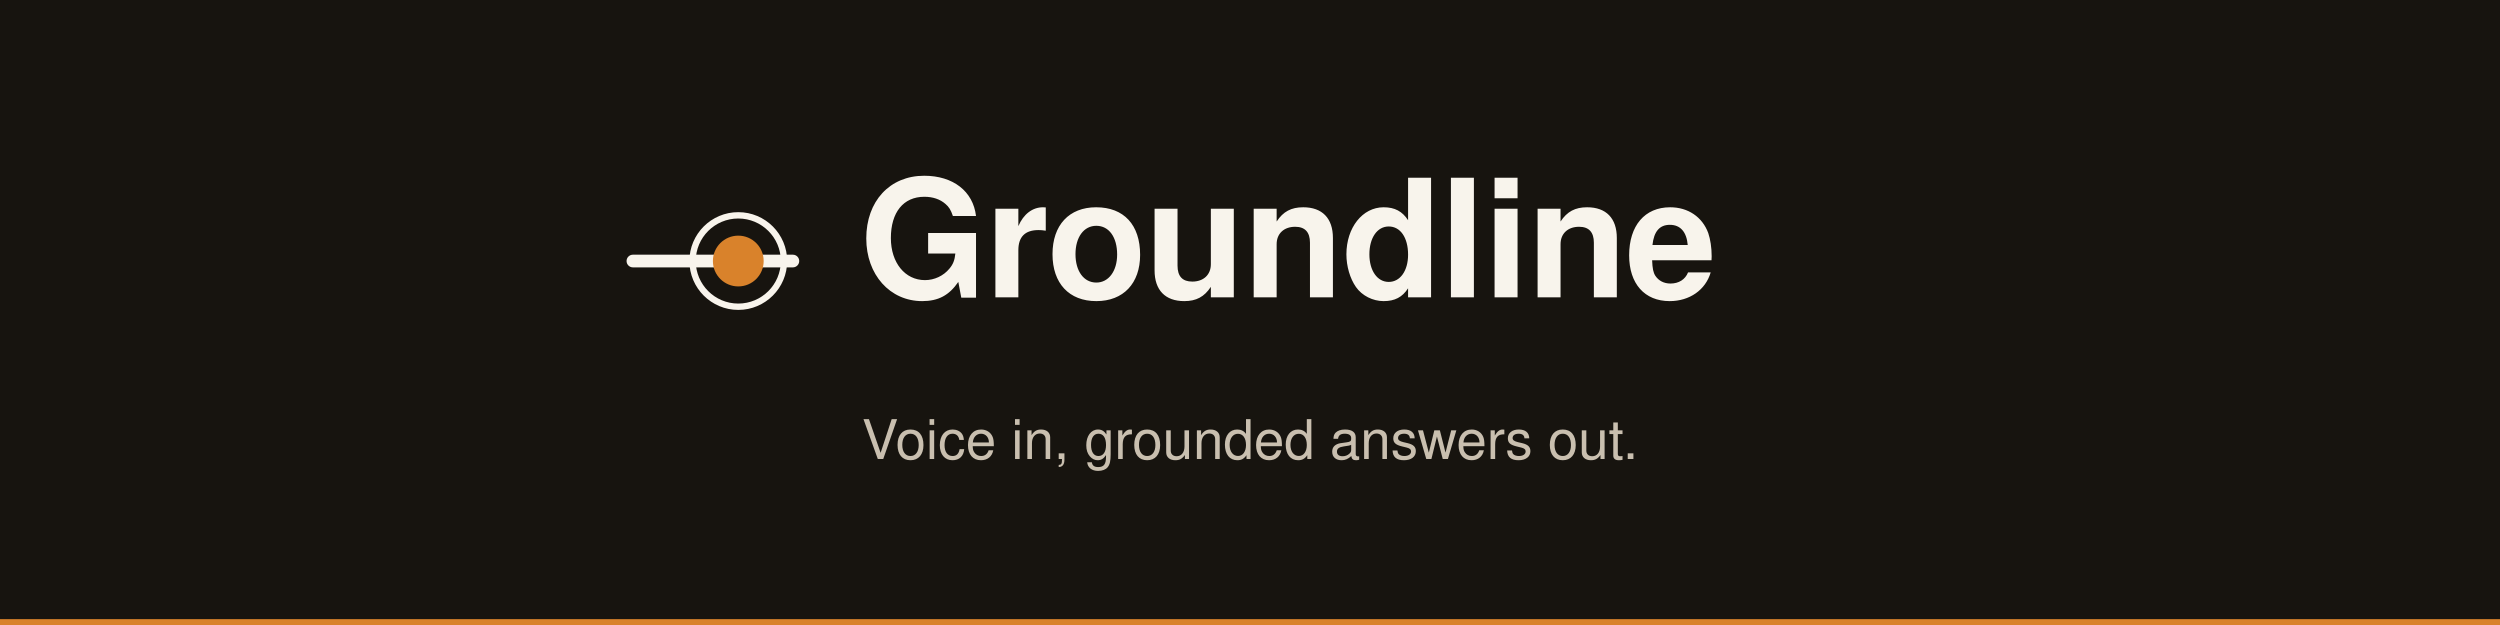
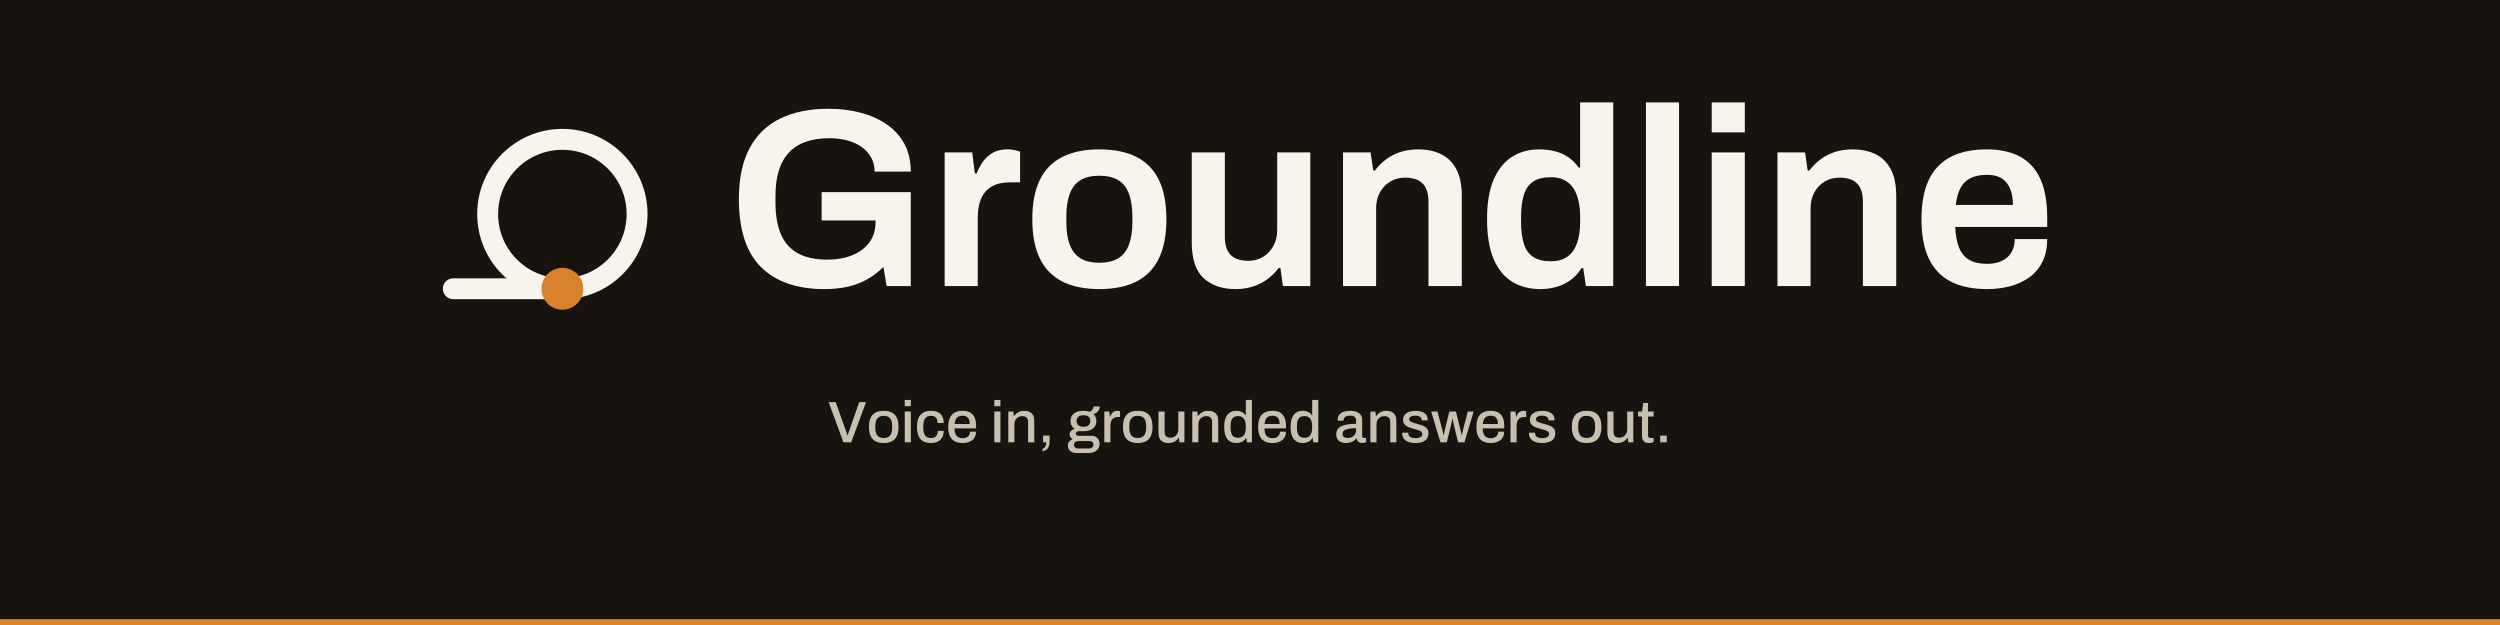
<svg xmlns="http://www.w3.org/2000/svg" viewBox="0 0 1280 320">
  <rect width="1280" height="320" fill="#17140F" />
-   <g transform="translate(300,55) scale(1.3)">
-     <rect x="16" y="58" width="68" height="5" rx="2.5" fill="#F8F4EC" />
-     <circle cx="60" cy="60.5" r="18" fill="none" stroke="#F8F4EC" stroke-width="2.5" />
-     <circle cx="60" cy="60.5" r="10" fill="#D9822B" />
+   <g transform="scale(1.7)">
+     <rect x="133.37" y="83.82" width="36.00" height="6.30" rx="3.15" fill="#F8F4EC" />
+     <circle cx="169.37" cy="64.47" r="22.50" fill="none" stroke="#F8F4EC" stroke-width="6.30" />
+     <circle cx="169.375" cy="86.974" r="6.30" fill="#D9822B" />
  </g>
-   <text x="440" y="133" dominant-baseline="central" font-family="Helvetica Neue, Helvetica, Arial, sans-serif" font-weight="700" font-size="84" letter-spacing="-1" fill="#F8F4EC">Groundline</text>
-   <text x="640" y="235" text-anchor="middle" font-family="Helvetica Neue, Helvetica, Arial, sans-serif" font-weight="400" font-size="28" fill="#C9BFAF">Voice in, grounded answers out.</text>
+   <g transform="translate(371.54,146.45) scale(0.13,-0.13)" fill="#F8F4EC">
+     <path transform="translate(0,0)" d="M388 -12Q227.587 -12 139.859 73.989Q52.13 159.978 52.13 343.109Q52.13 463.783 93.902 542.337Q135.674 620.891 214.772 659.554Q293.87 698.217 404.848 698.217Q471.5 698.217 530.098 683.054Q588.696 667.891 633.631 637.174Q678.566 606.456 703.783 560.13Q729 513.804 729 450.587H586.63Q586.63 482.391 572.565 507.076Q558.5 531.761 533.815 548.717Q509.13 565.674 477.163 573.956Q445.196 582.239 409.391 582.239Q356.131 582.239 315.881 568.174Q275.631 554.108 249.001 525.532Q222.37 496.956 209.251 454.587Q196.131 412.217 196.131 355.5V329.826Q196.131 252.196 218.533 201.989Q240.935 151.783 286.24 127.881Q331.544 103.979 398.696 103.979Q455.087 103.979 497.956 121.163Q540.826 138.348 565.511 171.272Q590.195 204.196 590.195 251.587V258.261H378.044V369.739H729V0H633.718L621.522 75.13Q591.413 45.565 557.087 26.228Q522.761 6.891 481.435 -2.554Q440.109 -12 388 -12Z" />
+     <path transform="translate(798,0)" d="M64.456 0V526.217H173.087L183.414 443.544H190.414Q200.74 469.087 215.892 490.533Q231.044 511.978 254.479 525.152Q277.914 538.326 310.588 538.326Q327.022 538.326 340.794 535.217Q354.566 532.109 361.566 529V408.347H321.631Q290.522 408.347 266.685 399.847Q242.848 391.347 226.674 373.51Q210.501 355.674 202.664 329.054Q194.827 302.434 194.827 267.087V0Z" />
+     <path transform="translate(1169,0)" d="M302.696 -12Q216.261 -12 157.337 17.609Q98.413 47.217 68.544 108.272Q38.674 169.326 38.674 263.109Q38.674 357.891 68.544 418.446Q98.413 479 157.337 508.609Q216.261 538.217 302.696 538.217Q390.022 538.217 448.555 508.609Q507.087 479 536.957 418.446Q566.827 357.891 566.827 263.109Q566.827 169.326 536.957 108.272Q507.087 47.217 448.555 17.609Q390.022 -12 302.696 -12ZM302.696 91.805Q349.283 91.805 377.967 109.761Q406.652 127.718 419.772 163.859Q432.891 200 432.891 253.717V272.391Q432.891 326.109 419.772 362.304Q406.652 398.5 377.967 416.456Q349.283 434.413 302.696 434.413Q256.109 434.413 227.479 416.456Q198.848 398.5 185.729 362.304Q172.609 326.109 172.609 272.391V253.717Q172.609 200 185.729 163.859Q198.848 127.718 227.479 109.761Q256.109 91.805 302.696 91.805Z" />
+     <path transform="translate(1775,0)" d="M233.087 -12Q155.13 -12 107.902 30.641Q60.674 73.283 60.674 172.631V526.217H191.044V194.848Q191.044 168.152 197.327 150.142Q203.609 132.131 215.62 120.794Q227.631 109.457 245.087 104.402Q262.544 99.348 283.892 99.348Q316.022 99.348 341.652 114.859Q367.283 130.37 382.239 157.837Q397.196 185.304 397.196 219.783V526.217H527.566V0H419.826L409.826 71.087H402.826Q384.718 46.544 359.674 27.772Q334.631 9 302.75 -1.5Q270.87 -12 233.087 -12Z" />
+     <path transform="translate(2367,0)" d="M64.456 0V526.217H173.087L183.414 455.13H190.414Q208.74 479.891 233.62 498.609Q258.501 517.326 290.272 527.772Q322.044 538.217 359.827 538.217Q411.24 538.217 449.957 519.62Q488.675 501.022 510.457 460.587Q532.24 420.152 532.24 353.587V0H400.978V331.369Q400.978 358.174 394.696 376.13Q388.413 394.087 376.402 405.424Q364.391 416.761 346.989 421.815Q329.587 426.869 308.131 426.869Q276 426.869 250.37 411.358Q224.74 395.848 209.783 368.88Q194.827 341.913 194.827 306.435V0Z" />
+     <path transform="translate(2960,0)" d="M249.196 -12Q184.544 -12 137.217 17.163Q89.891 46.326 64.283 107.38Q38.674 168.435 38.674 264.109Q38.674 358.783 64.728 419.337Q90.783 479.891 137.217 509.054Q183.652 538.217 242.957 538.217Q278.087 538.217 307.707 530.38Q337.326 522.544 360.272 506.37Q383.217 490.196 399.109 466.522H405.217V723.217H535.588V0H427.957L417.522 70.544H410.522Q385.196 29.109 342.75 8.554Q300.304 -12 249.196 -12ZM289.805 97.566Q330.609 97.566 355.902 116.131Q381.196 134.696 393.315 169.555Q405.435 204.413 405.435 254.13V269.304Q405.435 306.565 398.652 336.424Q391.87 366.282 377.804 386.685Q363.739 407.087 341.837 417.869Q319.935 428.652 289.805 428.652Q246.326 428.652 220.642 411.641Q194.957 394.63 183.783 359.598Q172.609 324.565 172.609 271.283V253.043Q172.609 200.652 183.783 166.065Q194.957 131.479 220.642 114.522Q246.326 97.566 289.805 97.566Z" />
+     <path transform="translate(3560,0)" d="M64.456 0V723.217H194.827V0Z" />
+     <path transform="translate(3819,0)" d="M64.456 605.152V723.217H194.827V605.152ZM64.456 0V526.217H194.827V0Z" />
+     <path transform="translate(4078,0)" d="M64.456 0V526.217H173.087L183.414 455.13H190.414Q208.74 479.891 233.62 498.609Q258.501 517.326 290.272 527.772Q322.044 538.217 359.827 538.217Q411.24 538.217 449.957 519.62Q488.675 501.022 510.457 460.587Q532.24 420.152 532.24 353.587V0H400.978V331.369Q400.978 358.174 394.696 376.13Q388.413 394.087 376.402 405.424Q364.391 416.761 346.989 421.815Q329.587 426.869 308.131 426.869Q276 426.869 250.37 411.358Q224.74 395.848 209.783 368.88Q194.827 341.913 194.827 306.435V0Z" />
+     <path transform="translate(4671,0)" d="M296.87 -12Q211.674 -12 154.207 17.5Q96.739 47 67.707 108.0Q38.674 169 38.674 263.109Q38.674 357.891 67.652 418.446Q96.631 479 153.772 508.609Q210.913 538.217 295.566 538.217Q373.631 538.217 426.761 509.609Q479.892 481 506.87 421.783Q533.849 362.565 533.849 268.456V232.674H171.718Q173.501 185.087 186.229 152.402Q198.957 119.718 226.022 103.544Q253.087 87.37 297.326 87.37Q320.761 87.37 340.598 93.37Q360.435 99.37 375.055 111.652Q389.674 123.935 397.794 142.391Q405.913 160.848 405.913 184.87H533.849Q533.849 135.196 516.294 98.087Q498.74 60.978 466.751 36.707Q434.762 12.435 391.512 0.217Q348.261 -12 296.87 -12ZM173.609 319.544H398.805Q398.805 351.239 391.468 373.533Q384.131 395.826 370.848 410.445Q357.566 425.065 338.837 431.511Q320.109 437.956 296.435 437.956Q258.087 437.956 232.077 425.174Q206.066 412.391 192.283 386.206Q178.501 360.022 173.609 319.544Z" />
+   </g>
+   <g transform="translate(423.96,226.47) scale(0.03,-0.03)" fill="#C9BFAF">
+     <path transform="translate(0,0)" d="M263.405 0 10 686H130.812L300.866 206.703Q305.839 194.514 310.933 178.839Q316.028 163.163 321.122 148.745Q326.217 134.326 329.946 123.137H335.433Q339.406 133.569 344 147.609Q348.595 161.65 353.811 176.947Q359.027 192.244 363.757 205.946L532.324 686H648.596L395.19 0Z" />
+     <path transform="translate(659,0)" d="M291.46 -12Q208.865 -12 152.568 17.5Q96.27 47 67.757 108.0Q39.243 169 39.243 263Q39.243 358 67.757 418.5Q96.27 479 152.568 508.5Q208.865 538 291.46 538Q375.055 538 430.852 508.5Q486.65 479 515.163 418.5Q543.677 358 543.677 263Q543.677 169 515.163 108.0Q486.65 47 430.852 17.5Q375.055 -12 291.46 -12ZM291.46 74.136Q341.163 74.136 373.095 93.487Q405.027 112.839 420.473 152.893Q435.919 192.946 435.919 254.054V271.946Q435.919 333.297 420.473 373.229Q405.027 413.161 373.095 432.513Q341.163 451.864 291.46 451.864Q241.757 451.864 209.825 432.513Q177.893 413.161 162.447 373.229Q147.001 333.297 147.001 271.946V254.054Q147.001 192.946 162.447 152.893Q177.893 112.839 209.825 93.487Q241.757 74.136 291.46 74.136Z" />
+     <path transform="translate(1242,0)" d="M66.946 616.729V723H170.947V616.729ZM66.946 0V526H170.947V0Z" />
+     <path transform="translate(1480,0)" d="M276.217 -12Q197.379 -12 144.338 17.622Q91.297 47.243 64.541 108.365Q37.784 169.486 37.784 263Q37.784 356.784 64.797 417.527Q91.811 478.27 145.216 508.135Q198.622 538 277.433 538Q331.163 538 371.311 524.514Q411.46 511.027 439.136 484.284Q466.812 457.541 480.474 418.905Q494.136 380.27 494.136 330.216H388.865Q388.865 372.081 377.013 398.878Q365.162 425.675 340.23 439.148Q315.297 452.621 275.433 452.621Q233.217 452.621 204.055 433.377Q174.893 414.134 159.839 374.324Q144.785 334.513 144.785 271.189V254.054Q144.785 192.946 159.353 152.514Q173.92 112.082 203.596 92.731Q233.271 73.379 278.73 73.379Q318.568 73.379 343.5 87.582Q368.432 101.785 380.919 129.582Q393.405 157.379 393.405 195.784H494.136Q494.136 149.459 480.474 111.067Q466.812 72.675 439.393 45.189Q411.974 17.703 371.203 2.851Q330.433 -12 276.217 -12Z" />
+     <path transform="translate(2012,0)" d="M284.676 -12Q203.838 -12 149.176 17.5Q94.514 47 66.878 108.0Q39.243 169 39.243 263Q39.243 358 66.878 418.5Q94.514 479 149.541 508.5Q204.568 538 286.622 538Q361.649 538 412.419 509.378Q463.19 480.757 488.946 423.095Q514.703 365.432 514.703 276.54V237.135H146.245Q147.758 180.595 162.826 143.446Q177.893 106.298 208.312 88.704Q238.73 71.109 286.163 71.109Q314.757 71.109 337.675 78.568Q360.594 86.028 376.932 100.352Q393.27 114.676 402.256 135.379Q411.243 156.081 411.486 181.568H513.487Q513.244 135.459 496.96 99.432Q480.676 63.405 450.514 38.675Q420.352 13.946 378.352 0.973Q336.352 -12 284.676 -12ZM147.758 312.676H406.432Q406.432 351.514 397.594 378.284Q388.756 405.054 372.824 422.121Q356.892 439.188 334.851 446.661Q312.811 454.134 285.406 454.134Q242.514 454.134 213.096 439.067Q183.677 423.999 167.974 392.743Q152.272 361.486 147.758 312.676Z" />
+     <path transform="translate(2771,0)" d="M66.946 616.729V723H170.947V616.729ZM66.946 0V526H170.947V0Z" />
+     <path transform="translate(3009,0)" d="M66.946 0V526H152.65L161.677 451.379H168.677Q188.136 479.514 213.852 498.865Q239.568 518.216 271.433 528.108Q303.298 538 340.812 538Q390.812 538 428.947 520.608Q467.082 503.216 488.717 464.189Q510.352 425.162 510.352 359.378V0H405.594V342.729Q405.594 373.161 398.243 392.999Q390.892 412.837 377.175 424.702Q363.459 436.566 344.122 441.566Q324.784 446.566 301.568 446.566Q266.135 446.566 236.352 429.35Q206.568 412.134 188.758 381.094Q170.947 350.054 170.947 307.703V0Z" />
+     <path transform="translate(3582,0)" d="M78.757 -154.487V-108.838Q101.081 -104.595 114.622 -89.203Q128.163 -73.811 134.811 -50.662Q141.46 -27.514 141.46 0H87.973V115.596H198.893V11Q198.893 -46.757 181.487 -80.933Q164.082 -115.108 136.501 -131.784Q108.919 -148.46 78.757 -154.487Z" />
+     <path transform="translate(4075,0)" d="M154.919 -182Q118.703 -182 87.216 -167.149Q55.73 -152.297 36.73 -123.946Q17.73 -95.595 17.73 -56.081Q17.73 -12.081 42.5 15.365Q67.27 42.81 100.216 56.54Q76 68.297 61.743 89.026Q47.486 109.756 47.486 136.783Q47.486 173.567 74.27 196.797Q101.054 220.026 137.297 227.27Q101.757 250.026 82.257 285.175Q62.757 320.324 62.757 364.135Q62.757 416.703 87.919 455.473Q113.081 494.243 162.5 516.122Q211.919 538 283.19 538Q313.649 538 341.135 533.635Q368.622 529.27 390.865 520.541Q425.865 538.622 441.176 564.392Q456.486 590.163 459.189 612.027H561.406Q560.92 579.459 547.663 552.824Q534.406 526.189 510.771 508.567Q487.136 490.946 453.623 483.919Q478.866 461.189 491.623 430.554Q504.379 399.919 504.379 364.135Q504.379 311.81 479.974 272.662Q455.568 233.513 407.406 211.513Q359.244 189.513 287.73 189.513H206.001Q181.839 189.513 167.542 179.662Q153.245 169.81 153.245 149.919Q153.245 133.27 167.15 122.176Q181.055 111.081 204.19 111.081H425.677Q484.19 111.081 521.961 72.338Q559.731 33.595 559.731 -25.919Q559.731 -69.946 537.204 -105.338Q514.677 -140.73 474.501 -161.365Q434.325 -182 381.001 -182ZM188.946 -105.188H379.757Q401.19 -105.188 418 -96.986Q434.811 -88.783 444.77 -74.229Q454.73 -59.675 454.73 -42Q454.73 -11.622 436.162 5.026Q417.595 21.675 390.676 21.675H188.946Q161.055 21.675 141.893 3.526Q122.731 -14.622 122.731 -42Q122.731 -70.351 141.515 -87.77Q160.298 -105.188 188.946 -105.188ZM283.946 265.054Q342.784 265.054 371.838 291.378Q400.892 317.703 400.892 364.135Q400.892 410.567 371.838 436.513Q342.784 462.459 283.946 462.459Q225.352 462.459 196.177 436.513Q167.001 410.567 167.001 364.135Q167.001 334.162 179.717 311.703Q192.434 289.243 218.487 277.149Q244.541 265.054 283.946 265.054Z" />
+     <path transform="translate(4648,0)" d="M66.946 0V526H152.893L161.677 441.054H168.434Q177.461 465.811 191.717 487.797Q205.974 509.784 229.461 523.892Q252.947 538 287.163 538Q302.677 538 315.569 535.243Q328.461 532.486 334.974 529.73V432.485H300.163Q267.704 432.485 243.339 422.404Q218.974 412.323 202.717 392.621Q186.461 372.918 178.704 345.067Q170.947 317.215 170.947 282.432V0Z" />
+     <path transform="translate(4994,0)" d="M291.46 -12Q208.865 -12 152.568 17.5Q96.27 47 67.757 108.0Q39.243 169 39.243 263Q39.243 358 67.757 418.5Q96.27 479 152.568 508.5Q208.865 538 291.46 538Q375.055 538 430.852 508.5Q486.65 479 515.163 418.5Q543.677 358 543.677 263Q543.677 169 515.163 108.0Q486.65 47 430.852 17.5Q375.055 -12 291.46 -12ZM291.46 74.136Q341.163 74.136 373.095 93.487Q405.027 112.839 420.473 152.893Q435.919 192.946 435.919 254.054V271.946Q435.919 333.297 420.473 373.229Q405.027 413.161 373.095 432.513Q341.163 451.864 291.46 451.864Q241.757 451.864 209.825 432.513Q177.893 413.161 162.447 373.229Q147.001 333.297 147.001 271.946V254.054Q147.001 192.946 162.447 152.893Q177.893 112.839 209.825 93.487Q241.757 74.136 291.46 74.136Z" />
+     <path transform="translate(5577,0)" d="M232 -12Q156.243 -12 109.351 28.284Q62.459 68.568 62.459 166.622V526H166.461V183.271Q166.461 152.839 173.812 133.001Q181.163 113.163 194.879 101.298Q208.596 89.434 227.933 84.434Q247.271 79.434 270.487 79.434Q305.919 79.434 335.581 96.65Q365.243 113.866 383.175 145.406Q401.108 176.946 401.108 218.297V526H505.109V0H420.162L411.135 74.621H404.135Q384.675 46.486 359.081 27.135Q333.486 7.784 301.5 -2.108Q269.514 -12 232 -12Z" />
+     <path transform="translate(6149,0)" d="M66.946 0V526H152.65L161.677 451.379H168.677Q188.136 479.514 213.852 498.865Q239.568 518.216 271.433 528.108Q303.298 538 340.812 538Q390.812 538 428.947 520.608Q467.082 503.216 488.717 464.189Q510.352 425.162 510.352 359.378V0H405.594V342.729Q405.594 373.161 398.243 392.999Q390.892 412.837 377.175 424.702Q363.459 436.566 344.122 441.566Q324.784 446.566 301.568 446.566Q266.135 446.566 236.352 429.35Q206.568 412.134 188.758 381.094Q170.947 350.054 170.947 307.703V0Z" />
+     <path transform="translate(6722,0)" d="M248 -12Q183.514 -12 136.635 17.0Q89.757 46 64.5 107.243Q39.243 168.486 39.243 265.459Q39.243 359.73 65.0 419.865Q90.757 480 136.878 509.0Q183 538 242.703 538Q278.216 538 308.095 530.0Q337.973 522 361.338 505.135Q384.703 488.27 401.432 462.325H407.675V723H511.677V0H426.73L417.459 72.432H410.459Q384.486 29.973 341.622 8.986Q298.757 -12 248 -12ZM276.757 77.92Q323.135 77.92 351.811 98.623Q380.486 119.325 394.081 158.609Q407.675 197.892 407.675 254.757V269.459Q407.675 316.729 398.608 350.891Q389.541 385.053 372.608 406.418Q355.676 427.783 331.838 437.931Q308.001 448.08 278.46 448.08Q231.514 448.08 202.582 429.485Q173.65 410.891 160.326 371.715Q147.001 332.54 147.001 271.189V253.297Q147.001 191.487 160.812 152.69Q174.623 113.893 203.312 95.906Q232.001 77.92 276.757 77.92Z" />
+     <path transform="translate(7301,0)" d="M284.676 -12Q203.838 -12 149.176 17.5Q94.514 47 66.878 108.0Q39.243 169 39.243 263Q39.243 358 66.878 418.5Q94.514 479 149.541 508.5Q204.568 538 286.622 538Q361.649 538 412.419 509.378Q463.19 480.757 488.946 423.095Q514.703 365.432 514.703 276.54V237.135H146.245Q147.758 180.595 162.826 143.446Q177.893 106.298 208.312 88.704Q238.73 71.109 286.163 71.109Q314.757 71.109 337.675 78.568Q360.594 86.028 376.932 100.352Q393.27 114.676 402.256 135.379Q411.243 156.081 411.486 181.568H513.487Q513.244 135.459 496.96 99.432Q480.676 63.405 450.514 38.675Q420.352 13.946 378.352 0.973Q336.352 -12 284.676 -12ZM147.758 312.676H406.432Q406.432 351.514 397.594 378.284Q388.756 405.054 372.824 422.121Q356.892 439.188 334.851 446.661Q312.811 454.134 285.406 454.134Q242.514 454.134 213.096 439.067Q183.677 423.999 167.974 392.743Q152.272 361.486 147.758 312.676Z" />
+     <path transform="translate(7855,0)" d="M248 -12Q183.514 -12 136.635 17.0Q89.757 46 64.5 107.243Q39.243 168.486 39.243 265.459Q39.243 359.73 65.0 419.865Q90.757 480 136.878 509.0Q183 538 242.703 538Q278.216 538 308.095 530.0Q337.973 522 361.338 505.135Q384.703 488.27 401.432 462.325H407.675V723H511.677V0H426.73L417.459 72.432H410.459Q384.486 29.973 341.622 8.986Q298.757 -12 248 -12ZM276.757 77.92Q323.135 77.92 351.811 98.623Q380.486 119.325 394.081 158.609Q407.675 197.892 407.675 254.757V269.459Q407.675 316.729 398.608 350.891Q389.541 385.053 372.608 406.418Q355.676 427.783 331.838 437.931Q308.001 448.08 278.46 448.08Q231.514 448.08 202.582 429.485Q173.65 410.891 160.326 371.715Q147.001 332.54 147.001 271.189V253.297Q147.001 191.487 160.812 152.69Q174.623 113.893 203.312 95.906Q232.001 77.92 276.757 77.92Z" />
+     <path transform="translate(8639,0)" d="M200.486 -12Q175.081 -12 146.095 -5.77Q117.108 0.459 91.581 16.067Q66.054 31.675 50.149 60.567Q34.243 89.459 34.243 134.784Q34.243 189.027 59.216 224.162Q84.189 259.297 129.27 279.311Q174.351 299.325 236.675 307.338Q298.999 315.352 372.702 315.352V367.108Q372.702 393.27 364.121 412.972Q355.54 432.675 333.392 443.783Q311.243 454.891 268.892 454.891Q227.271 454.891 203.474 444.553Q179.677 434.215 170.339 418.418Q161.001 402.621 161.001 384.73V370H60.514Q59.514 375 59.514 380.0Q59.514 385 59.514 392Q59.514 438.703 86.27 471.459Q113.027 504.216 160.905 521.108Q208.784 538 271.541 538Q340.379 538 385.663 518.608Q430.946 499.216 453.825 463.311Q476.703 427.405 476.703 376.108V108.65Q476.703 89.65 486.487 81.893Q496.271 74.136 509.271 74.136H544.919V3.757Q532.974 -1.216 514.946 -6.108Q496.919 -11 472.568 -11Q446.325 -11 427.77 -1.527Q409.216 7.946 397.77 25.284Q386.324 42.621 381.783 65.351H375.54Q357.81 42.162 332.243 24.567Q306.675 6.973 273.838 -2.514Q241 -12 200.486 -12ZM229.46 74.136Q260.433 74.136 286.73 83.744Q313.027 93.352 331.932 110.568Q350.837 127.785 361.77 152.366Q372.702 176.946 372.702 206.135V240.837Q304.081 240.837 251.866 232.743Q199.65 224.648 170.69 203.459Q141.731 182.27 141.731 143.622Q141.731 121.244 152.055 105.676Q162.379 90.109 182.19 82.123Q202.001 74.136 229.46 74.136Z" />
+     <path transform="translate(9189,0)" d="M66.946 0V526H152.65L161.677 451.379H168.677Q188.136 479.514 213.852 498.865Q239.568 518.216 271.433 528.108Q303.298 538 340.812 538Q390.812 538 428.947 520.608Q467.082 503.216 488.717 464.189Q510.352 425.162 510.352 359.378V0H405.594V342.729Q405.594 373.161 398.243 392.999Q390.892 412.837 377.175 424.702Q363.459 436.566 344.122 441.566Q324.784 446.566 301.568 446.566Q266.135 446.566 236.352 429.35Q206.568 412.134 188.758 381.094Q170.947 350.054 170.947 307.703V0Z" />
+     <path transform="translate(9762,0)" d="M261.001 -12Q205.703 -12 163.798 -0.23Q121.892 11.541 93.744 32.933Q65.595 54.325 51.46 83.703Q37.325 113.081 37.325 149.054Q37.325 153.811 37.703 158.054Q38.081 162.297 38.325 164.784H140.812Q140.569 161.811 140.569 159.325Q140.569 156.838 140.569 154.352Q141.326 123.217 158.177 104.771Q175.028 86.325 203.582 78.717Q232.136 71.109 266.001 71.109Q295.892 71.109 321.581 78.312Q347.27 85.514 363.5 100.69Q379.73 115.865 379.73 139.27Q379.73 169.162 358.757 184.986Q337.784 200.81 304.068 210.418Q270.352 220.026 232.622 230.513Q200.108 239.513 167.716 250.391Q135.325 261.27 109.311 277.905Q83.297 294.54 67.284 320.81Q51.27 347.081 51.27 386.351Q51.27 423.162 67.054 451.189Q82.838 479.216 111.257 498.351Q139.676 517.486 179.217 527.365Q218.757 537.243 266.271 537.243Q315.217 537.243 353.109 526.635Q391.001 516.027 417.555 496.797Q444.109 477.568 457.906 451.433Q471.704 425.297 471.704 394.757Q471.704 388.73 471.326 382.459Q470.947 376.189 470.704 374.216H368.973V383.405Q368.973 402.892 357.959 418.824Q346.946 434.756 323.5 444.824Q300.054 454.891 261.001 454.891Q234.568 454.891 214.866 450.404Q195.163 445.918 182.326 437.824Q169.488 429.729 162.88 418.783Q156.272 407.837 156.272 393.919Q156.272 371.27 172.488 358.689Q188.704 346.108 215.785 337.622Q242.866 329.135 274.325 319.406Q309.839 309.163 346.987 298.541Q384.136 287.919 415.663 271.919Q447.19 255.919 466.461 227.771Q485.731 199.622 485.731 153.325Q485.731 109.514 468.839 77.865Q451.947 46.216 421.663 26.473Q391.379 6.73 350.339 -2.635Q309.298 -12 261.001 -12Z" />
+     <path transform="translate(10286,0)" d="M165.108 0 7.135 526H114.65L191.541 238.297Q197.541 216.784 202.393 193.825Q207.244 170.865 211.338 152.946Q215.433 135.028 217.406 127.893H223.163Q227.406 146.379 232.014 168.96Q236.622 191.541 240.852 211.352Q245.081 231.163 247.054 240.568L316.757 526H429.028L501.001 239.811Q505.245 224.352 509.474 203.784Q513.704 183.217 518.312 162.906Q522.92 142.596 525.406 127.893H531.163Q534.136 141.839 538.609 161.271Q543.082 180.703 548.055 201.014Q553.028 221.325 556.757 237.541L632.892 526H732.38L575.164 0H467.081L402.703 262.188Q398.703 280.945 392.838 305.796Q386.974 330.648 381.987 355.985Q377.001 381.323 373.514 399.783H367.514Q366.298 388.891 362.447 368.094Q358.596 347.297 352.852 320.175Q347.109 293.054 339.082 261.945L273.434 0Z" />
+     <path transform="translate(11026,0)" d="M284.676 -12Q203.838 -12 149.176 17.5Q94.514 47 66.878 108.0Q39.243 169 39.243 263Q39.243 358 66.878 418.5Q94.514 479 149.541 508.5Q204.568 538 286.622 538Q361.649 538 412.419 509.378Q463.19 480.757 488.946 423.095Q514.703 365.432 514.703 276.54V237.135H146.245Q147.758 180.595 162.826 143.446Q177.893 106.298 208.312 88.704Q238.73 71.109 286.163 71.109Q314.757 71.109 337.675 78.568Q360.594 86.028 376.932 100.352Q393.27 114.676 402.256 135.379Q411.243 156.081 411.486 181.568H513.487Q513.244 135.459 496.96 99.432Q480.676 63.405 450.514 38.675Q420.352 13.946 378.352 0.973Q336.352 -12 284.676 -12ZM147.758 312.676H406.432Q406.432 351.514 397.594 378.284Q388.756 405.054 372.824 422.121Q356.892 439.188 334.851 446.661Q312.811 454.134 285.406 454.134Q242.514 454.134 213.096 439.067Q183.677 423.999 167.974 392.743Q152.272 361.486 147.758 312.676Z" />
+     <path transform="translate(11580,0)" d="M66.946 0V526H152.893L161.677 441.054H168.434Q177.461 465.811 191.717 487.797Q205.974 509.784 229.461 523.892Q252.947 538 287.163 538Q302.677 538 315.569 535.243Q328.461 532.486 334.974 529.73V432.485H300.163Q267.704 432.485 243.339 422.404Q218.974 412.323 202.717 392.621Q186.461 372.918 178.704 345.067Q170.947 317.215 170.947 282.432V0Z" />
+     <path transform="translate(11926,0)" d="M261.001 -12Q205.703 -12 163.798 -0.23Q121.892 11.541 93.744 32.933Q65.595 54.325 51.46 83.703Q37.325 113.081 37.325 149.054Q37.325 153.811 37.703 158.054Q38.081 162.297 38.325 164.784H140.812Q140.569 161.811 140.569 159.325Q140.569 156.838 140.569 154.352Q141.326 123.217 158.177 104.771Q175.028 86.325 203.582 78.717Q232.136 71.109 266.001 71.109Q295.892 71.109 321.581 78.312Q347.27 85.514 363.5 100.69Q379.73 115.865 379.73 139.27Q379.73 169.162 358.757 184.986Q337.784 200.81 304.068 210.418Q270.352 220.026 232.622 230.513Q200.108 239.513 167.716 250.391Q135.325 261.27 109.311 277.905Q83.297 294.54 67.284 320.81Q51.27 347.081 51.27 386.351Q51.27 423.162 67.054 451.189Q82.838 479.216 111.257 498.351Q139.676 517.486 179.217 527.365Q218.757 537.243 266.271 537.243Q315.217 537.243 353.109 526.635Q391.001 516.027 417.555 496.797Q444.109 477.568 457.906 451.433Q471.704 425.297 471.704 394.757Q471.704 388.73 471.326 382.459Q470.947 376.189 470.704 374.216H368.973V383.405Q368.973 402.892 357.959 418.824Q346.946 434.756 323.5 444.824Q300.054 454.891 261.001 454.891Q234.568 454.891 214.866 450.404Q195.163 445.918 182.326 437.824Q169.488 429.729 162.88 418.783Q156.272 407.837 156.272 393.919Q156.272 371.27 172.488 358.689Q188.704 346.108 215.785 337.622Q242.866 329.135 274.325 319.406Q309.839 309.163 346.987 298.541Q384.136 287.919 415.663 271.919Q447.19 255.919 466.461 227.771Q485.731 199.622 485.731 153.325Q485.731 109.514 468.839 77.865Q451.947 46.216 421.663 26.473Q391.379 6.73 350.339 -2.635Q309.298 -12 261.001 -12Z" />
+     <path transform="translate(12655,0)" d="M291.46 -12Q208.865 -12 152.568 17.5Q96.27 47 67.757 108.0Q39.243 169 39.243 263Q39.243 358 67.757 418.5Q96.27 479 152.568 508.5Q208.865 538 291.46 538Q375.055 538 430.852 508.5Q486.65 479 515.163 418.5Q543.677 358 543.677 263Q543.677 169 515.163 108.0Q486.65 47 430.852 17.5Q375.055 -12 291.46 -12ZM291.46 74.136Q341.163 74.136 373.095 93.487Q405.027 112.839 420.473 152.893Q435.919 192.946 435.919 254.054V271.946Q435.919 333.297 420.473 373.229Q405.027 413.161 373.095 432.513Q341.163 451.864 291.46 451.864Q241.757 451.864 209.825 432.513Q177.893 413.161 162.447 373.229Q147.001 333.297 147.001 271.946V254.054Q147.001 192.946 162.447 152.893Q177.893 112.839 209.825 93.487Q241.757 74.136 291.46 74.136Z" />
+     <path transform="translate(13238,0)" d="M232 -12Q156.243 -12 109.351 28.284Q62.459 68.568 62.459 166.622V526H166.461V183.271Q166.461 152.839 173.812 133.001Q181.163 113.163 194.879 101.298Q208.596 89.434 227.933 84.434Q247.271 79.434 270.487 79.434Q305.919 79.434 335.581 96.65Q365.243 113.866 383.175 145.406Q401.108 176.946 401.108 218.297V526H505.109V0H420.162L411.135 74.621H404.135Q384.675 46.486 359.081 27.135Q333.486 7.784 301.5 -2.108Q269.514 -12 232 -12Z" />
+     <path transform="translate(13810,0)" d="M197.676 -11.757Q153.054 -11.757 127.486 5.433Q101.919 22.622 91.392 50.446Q80.865 78.271 80.865 108.812V439.864H15.189V526H83.135L102.216 672.757H184.866V526H279.757V439.864H184.866V121.298Q184.866 98.109 194.771 86.123Q204.677 74.136 228.136 74.136H279.757V3.757Q269.757 -0.486 255.622 -3.865Q241.487 -7.243 226.217 -9.5Q210.946 -11.757 197.676 -11.757Z" />
+     <path transform="translate(14115,0)" d="M87.703 0V115.596H199.379V0Z" />
+   </g>
  <rect x="0" y="317" width="1280" height="3" fill="#D9822B" />
</svg>
